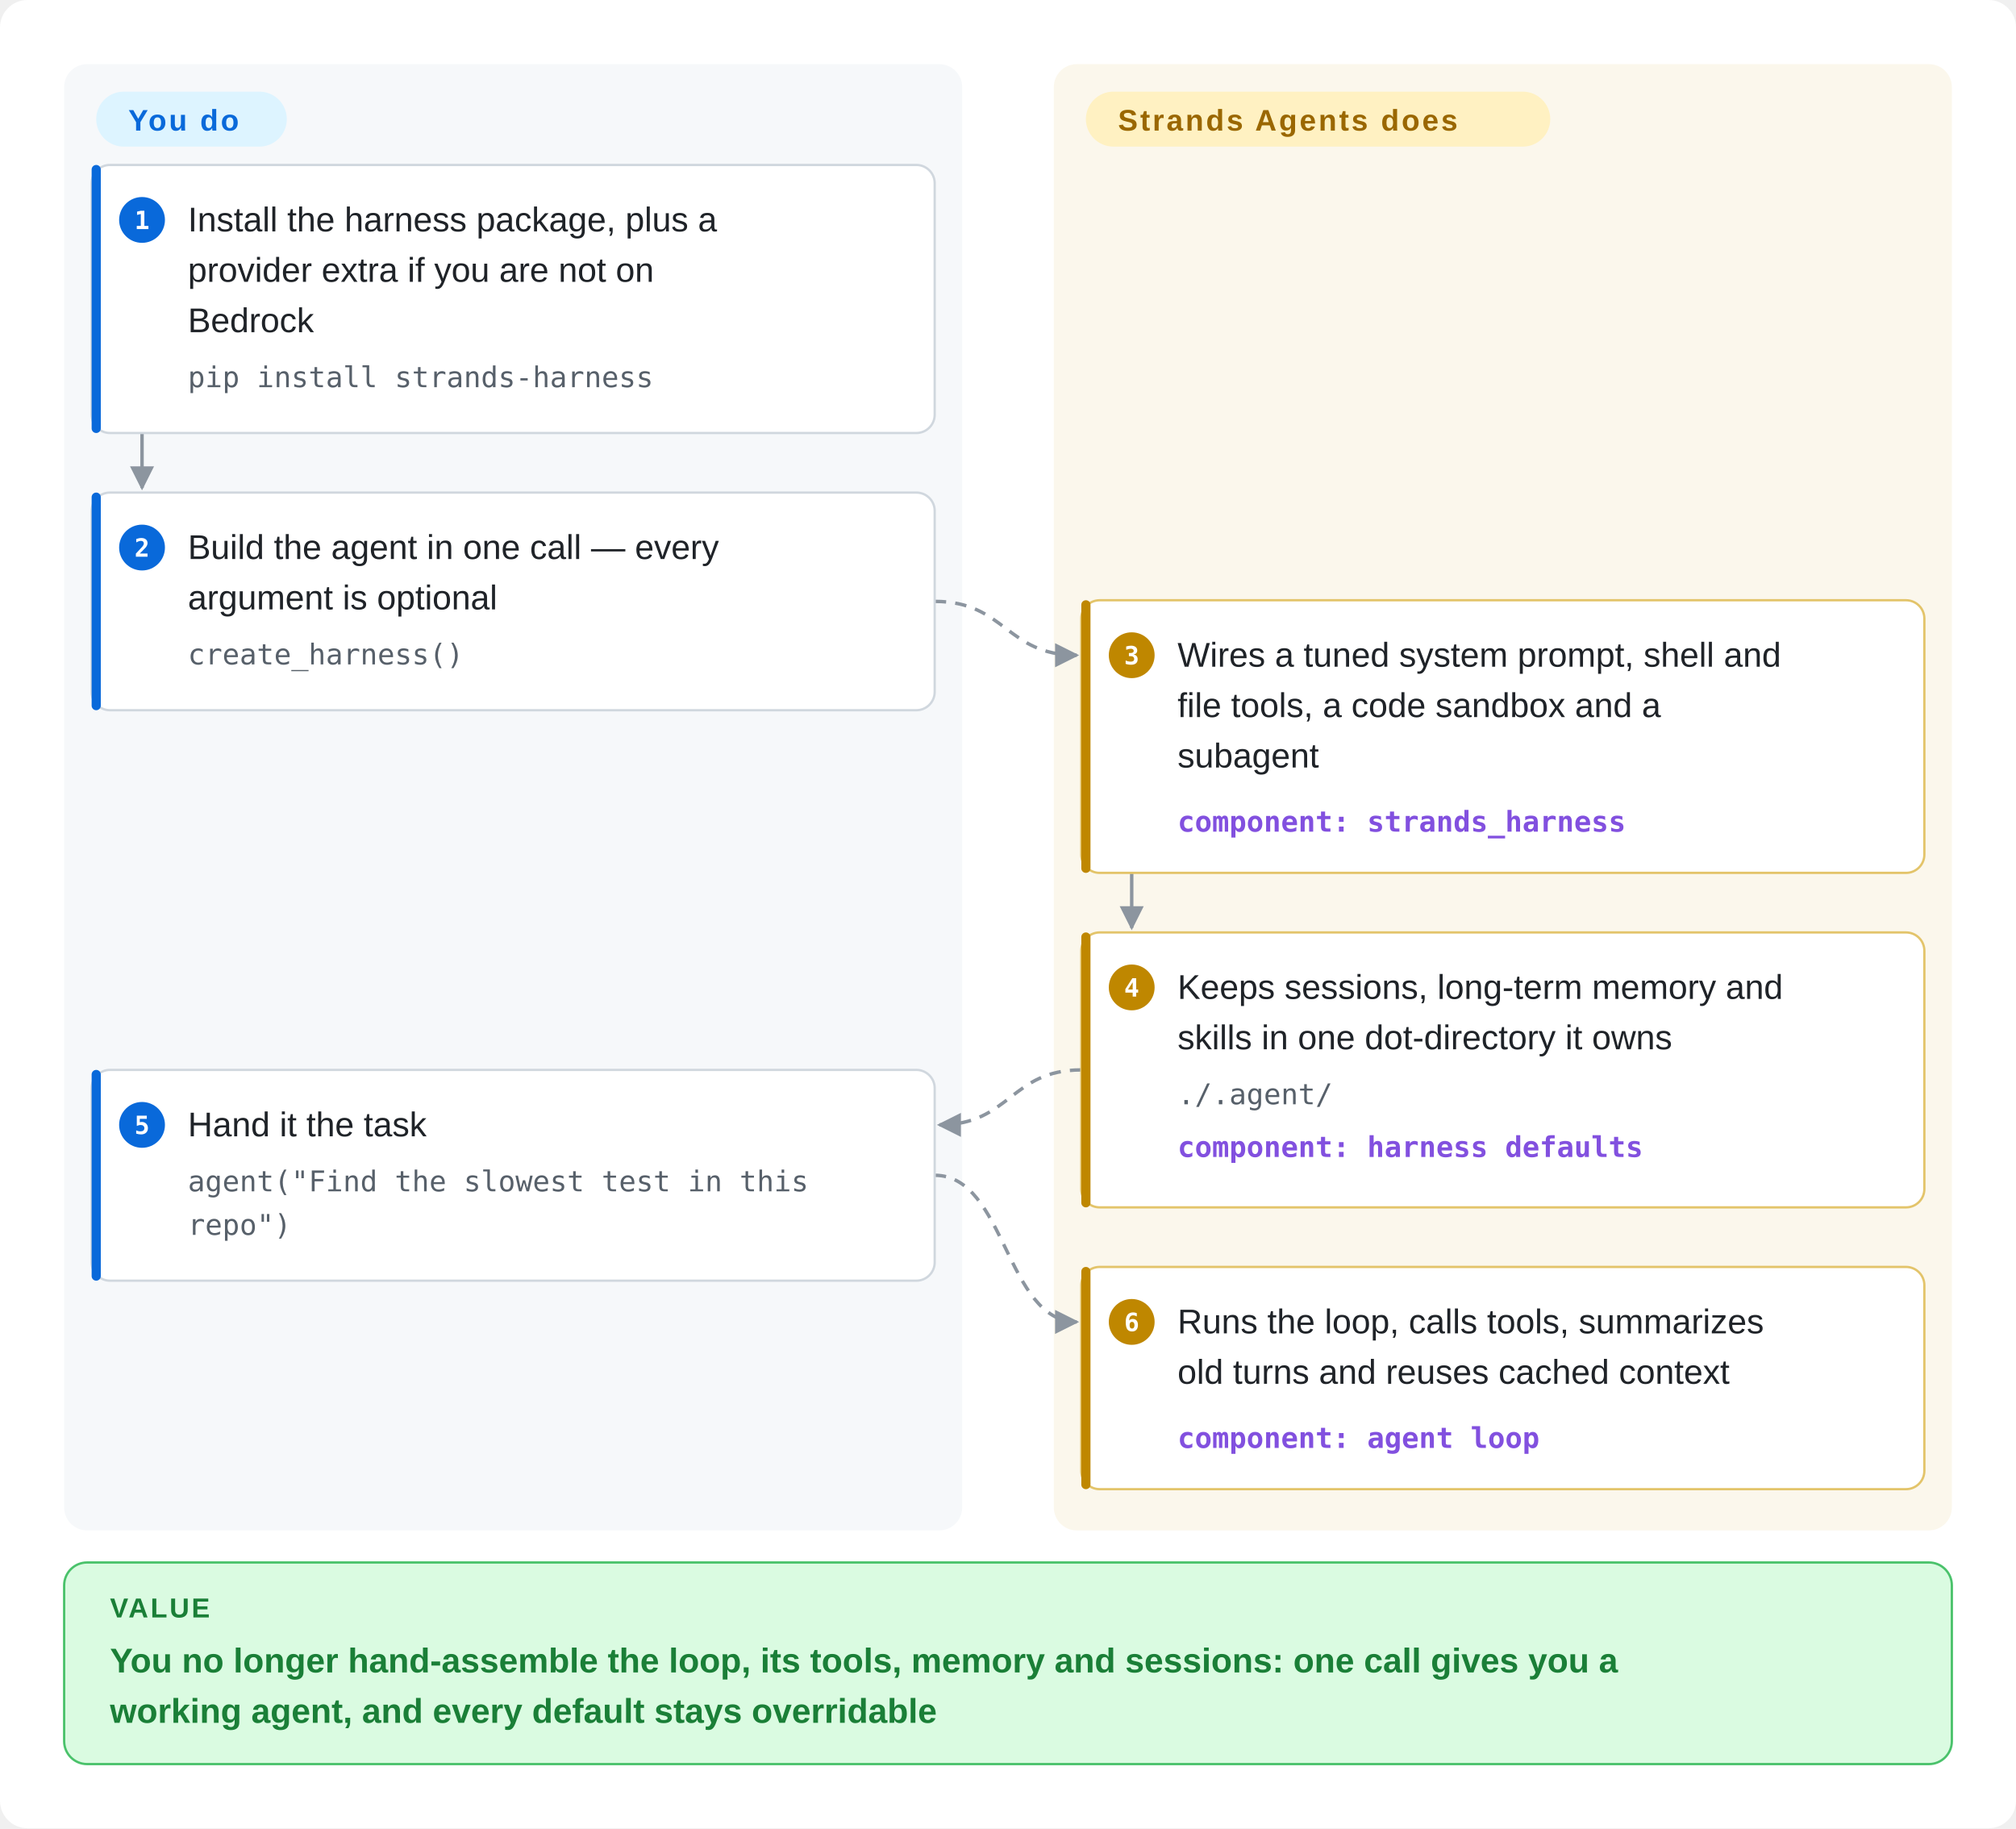
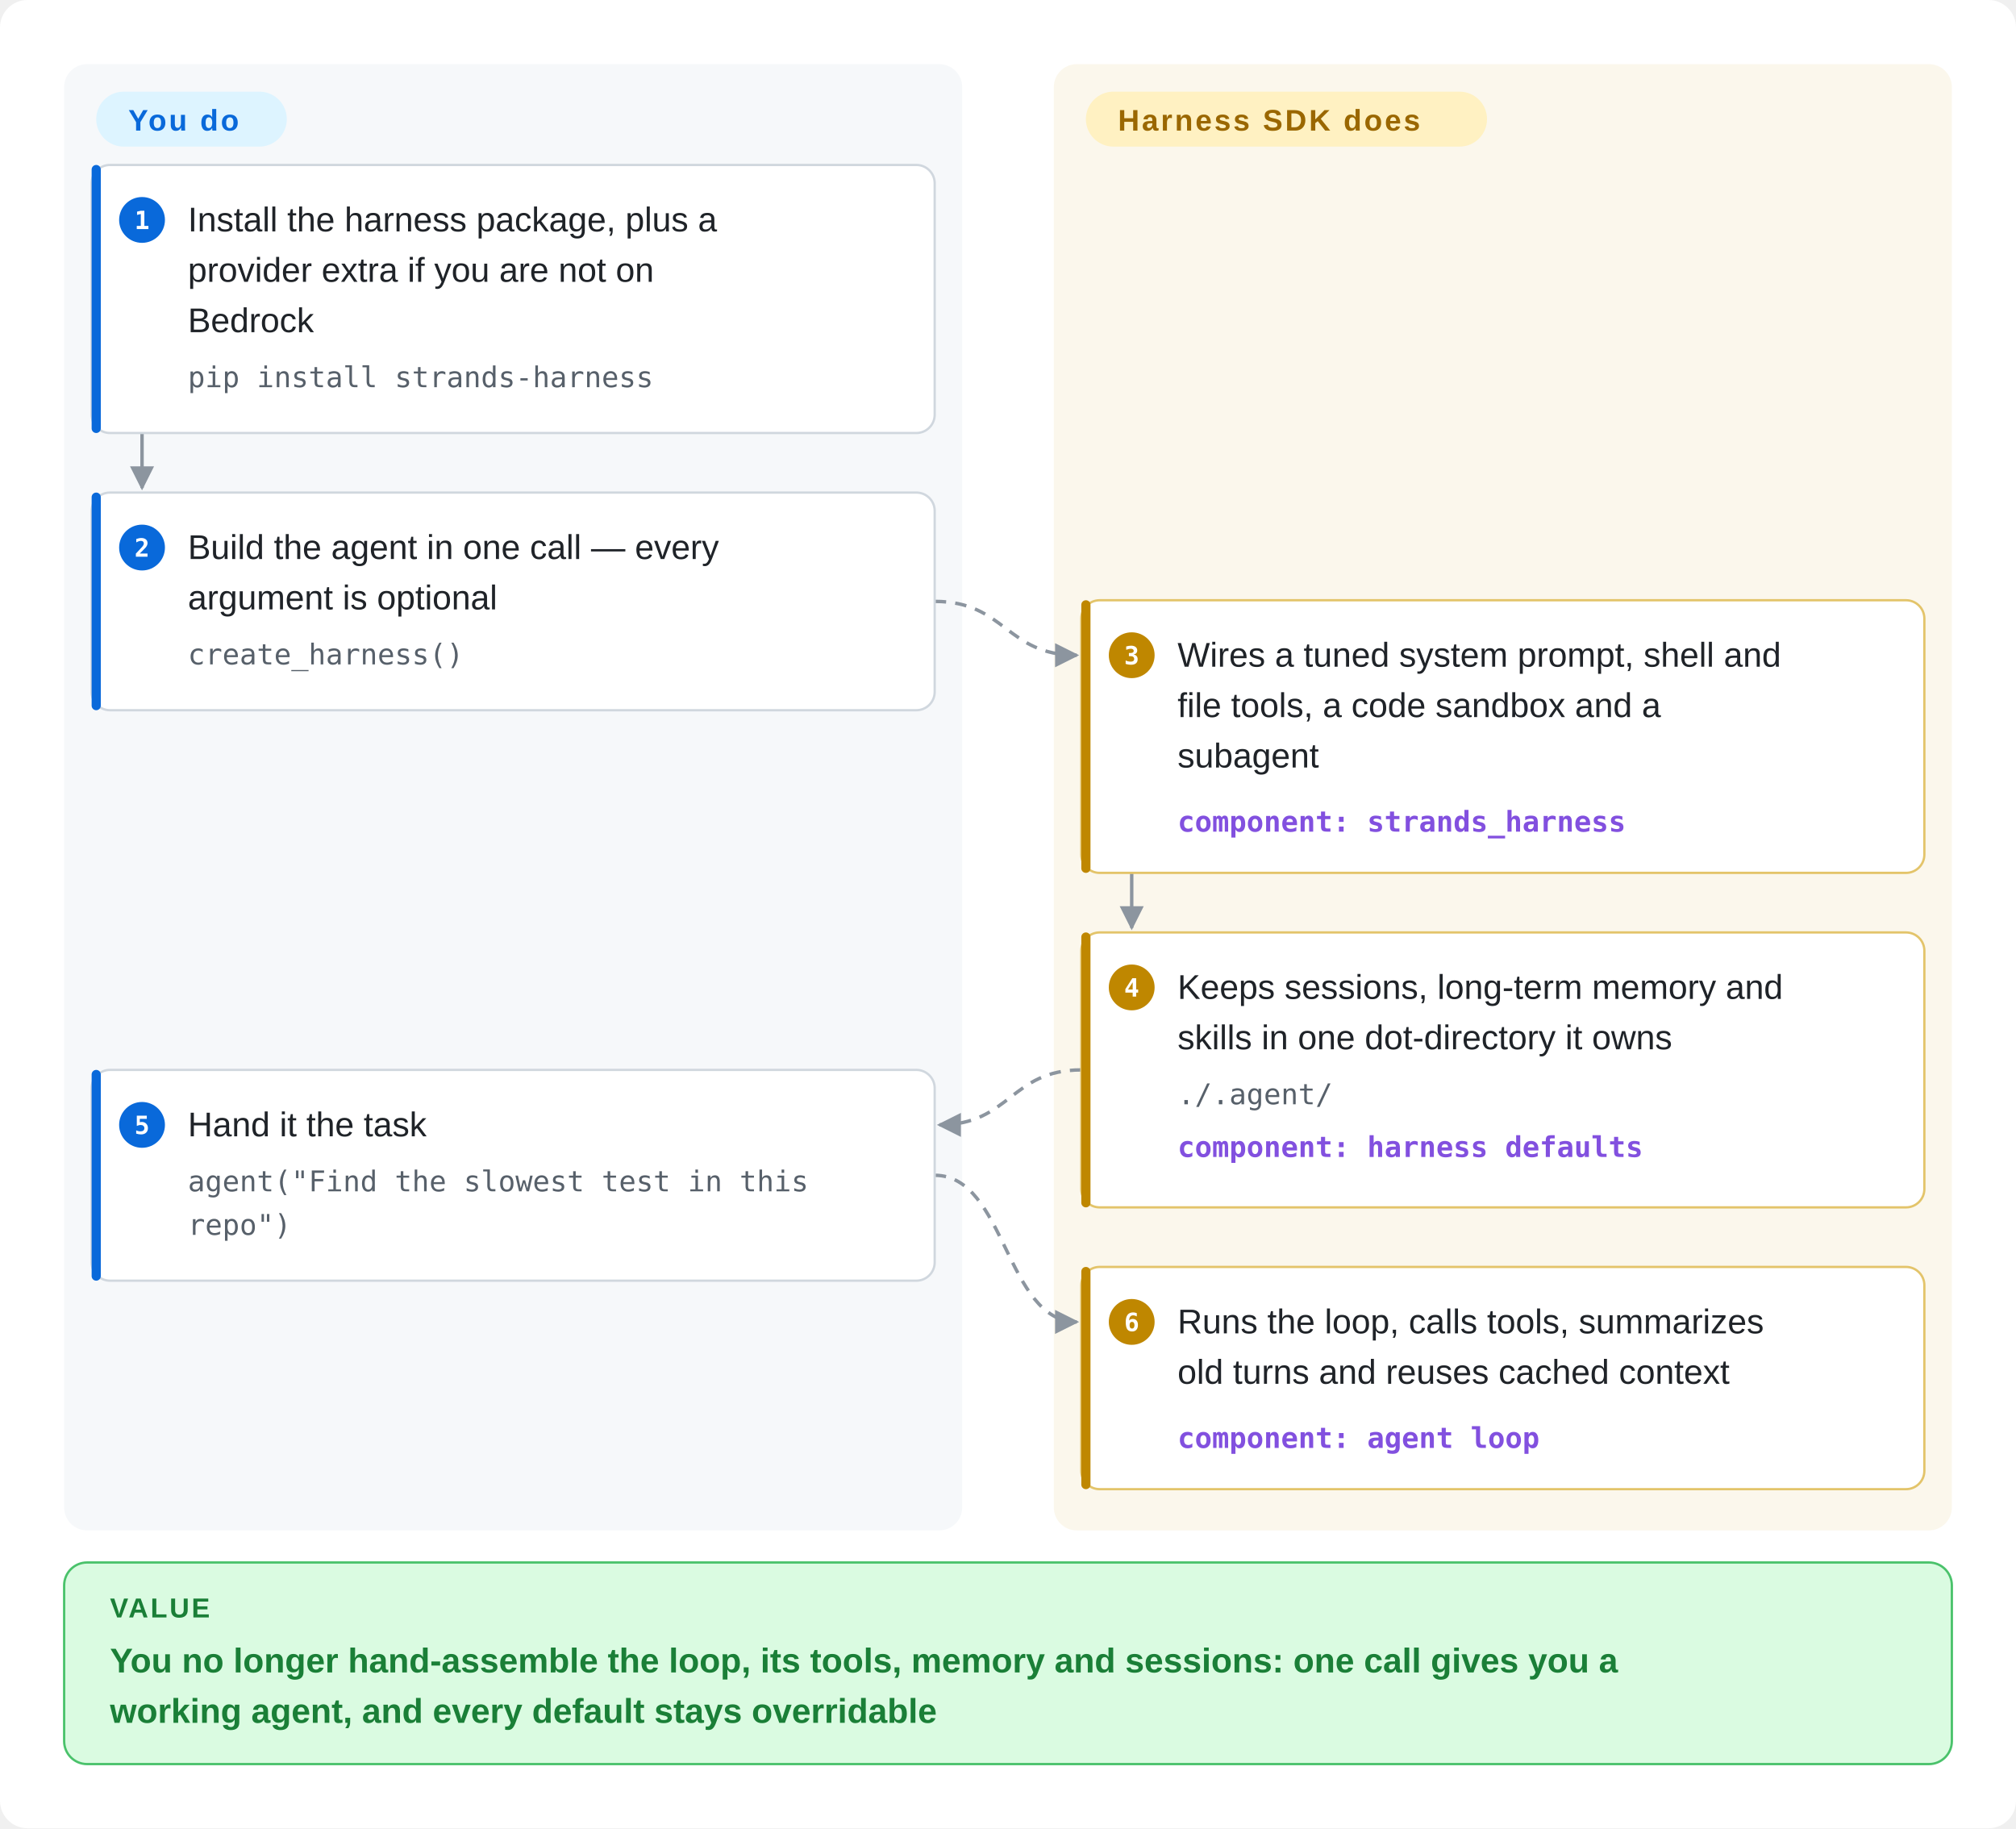
<svg xmlns="http://www.w3.org/2000/svg" width="880" height="798" viewBox="0 0 880 798" role="img">
  <style>
.bg{fill:#ffffff}.lane{fill:#f6f8fa}.laneT{fill:#fbf7ec}
.hdr{font:600 13px -apple-system,'Segoe UI','Helvetica Neue',Arial,sans-serif;letter-spacing:.08em}
.hY{fill:#0969da}.hT{fill:#9a6700}
.pillY{fill:#ddf4ff}.pillT{fill:#fff1c2}
.card{fill:#ffffff;stroke:#d0d7de;stroke-width:1}
.cardT{fill:#ffffff;stroke:#e3c46a;stroke-width:1}
.accY{fill:#0969da}.accT{fill:#bf8700}
.t{font:500 15px -apple-system,'Segoe UI','Helvetica Neue',Arial,sans-serif;fill:#1f2328}
.c{font:12.5px 'SF Mono',Menlo,Consolas,monospace;fill:#57606a}
.num{font:700 11px 'SF Mono',Menlo,Consolas,monospace;fill:#ffffff}
.edge{stroke:#8c959f;stroke-width:1.5;fill:none}
.hand{stroke:#8c959f;stroke-width:1.5;fill:none;stroke-dasharray:5 4}
.ah{fill:#8c959f}
.val{fill:#dafbe1;stroke:#4ac26b;stroke-width:1}
.valK{font:700 12px -apple-system,'Segoe UI','Helvetica Neue',Arial,sans-serif;fill:#1a7f37;letter-spacing:.08em}
.valT{font:600 15px -apple-system,'Segoe UI','Helvetica Neue',Arial,sans-serif;fill:#1a7f37}
@media (prefers-color-scheme: dark){
.bg{fill:#0d1117}.lane{fill:#161b22}.laneT{fill:#1c1a14}
.hY{fill:#58a6ff}.hT{fill:#d4a72c}.pillY{fill:#0c2d6b}.pillT{fill:#3b2e0a}
.card{fill:#0d1117;stroke:#30363d}.cardT{fill:#0d1117;stroke:#6e5a1f}
.accY{fill:#1f6feb}.accT{fill:#9e6a03}
.t{fill:#e6edf3}.c{fill:#8b949e}
.edge,.hand{stroke:#6e7681}.ah{fill:#6e7681}
.val{fill:#0f2d1a;stroke:#2ea043}.valK,.valT{fill:#3fb950}
}

.comp{font:600 12.5px 'SF Mono',Menlo,Consolas,monospace;fill:#8250df}
@media (prefers-color-scheme: dark){.comp{fill:#a371f7}}
</style>
  <defs>
    <marker id="a" viewBox="0 0 10 10" refX="9" refY="5" markerWidth="7" markerHeight="7" orient="auto-start-reverse">
      <path class="ah" d="M0,0 L10,5 L0,10 z" />
    </marker>
  </defs>
  <rect class="bg" width="880" height="798" rx="12" />
  <rect class="lane" x="28" y="28" width="392" height="640" rx="10" />
  <rect class="pillY" x="42" y="40" width="83.2" height="24" rx="12" />
  <text class="hdr hY" x="56" y="57">You do</text>
  <rect class="laneT" x="460" y="28" width="392" height="640" rx="10" />
-   <rect class="pillT" x="474" y="40" width="202.7" height="24" rx="12" />
-   <text class="hdr hT" x="488" y="57">Strands Agents does</text>
+   <rect class="pillT" x="474" y="40" width="175.1" height="24" rx="12" />
+   <text class="hdr hT" x="488" y="57">Harness SDK does</text>
  <path class="edge" d="M62,189 L62,213" marker-end="url(#a)" />
  <path class="hand" d="M408,262.5 C439.0,262.5 439.0,286 470,286" marker-end="url(#a)" />
  <path class="edge" d="M494,381 L494,405" marker-end="url(#a)" />
  <path class="hand" d="M472,467.0 C441.0,467.0 441.0,491 410,491" marker-end="url(#a)" />
  <path class="hand" d="M408,513.0 C439.0,513.0 439.0,577 470,577" marker-end="url(#a)" />
  <rect class="card" x="40" y="72" width="368" height="117" rx="8" />
  <rect class="accY" x="40" y="72" width="4" height="117" rx="2" />
  <circle class="accY" cx="62" cy="96" r="10" />
  <text class="num" x="62" y="100" text-anchor="middle">1</text>
  <text class="t" x="82" y="101">Install the harness package, plus a</text>
  <text class="t" x="82" y="123">provider extra if you are not on</text>
  <text class="t" x="82" y="145">Bedrock</text>
  <text class="c" x="82" y="169">pip install strands-harness</text>
  <rect class="card" x="40" y="215" width="368" height="95" rx="8" />
  <rect class="accY" x="40" y="215" width="4" height="95" rx="2" />
  <circle class="accY" cx="62" cy="239" r="10" />
  <text class="num" x="62" y="243" text-anchor="middle">2</text>
  <text class="t" x="82" y="244">Build the agent in one call — every</text>
  <text class="t" x="82" y="266">argument is optional</text>
  <text class="c" x="82" y="290">create_harness()</text>
  <rect class="cardT" x="472" y="262" width="368" height="119" rx="8" />
  <rect class="accT" x="472" y="262" width="4" height="119" rx="2" />
  <circle class="accT" cx="494" cy="286" r="10" />
  <text class="num" x="494" y="290" text-anchor="middle">3</text>
  <text class="t" x="514" y="291">Wires a tuned system prompt, shell and</text>
  <text class="t" x="514" y="313">file tools, a code sandbox and a</text>
  <text class="t" x="514" y="335">subagent</text>
  <text class="comp" x="514" y="363">component: strands_harness</text>
  <rect class="cardT" x="472" y="407" width="368" height="120" rx="8" />
  <rect class="accT" x="472" y="407" width="4" height="120" rx="2" />
  <circle class="accT" cx="494" cy="431" r="10" />
  <text class="num" x="494" y="435" text-anchor="middle">4</text>
  <text class="t" x="514" y="436">Keeps sessions, long-term memory and</text>
  <text class="t" x="514" y="458">skills in one dot-directory it owns</text>
  <text class="c" x="514" y="482">./.agent/</text>
  <text class="comp" x="514" y="505">component: harness defaults</text>
  <rect class="card" x="40" y="467" width="368" height="92" rx="8" />
  <rect class="accY" x="40" y="467" width="4" height="92" rx="2" />
  <circle class="accY" cx="62" cy="491" r="10" />
  <text class="num" x="62" y="495" text-anchor="middle">5</text>
  <text class="t" x="82" y="496">Hand it the task</text>
  <text class="c" x="82" y="520">agent("Find the slowest test in this</text>
  <text class="c" x="82" y="539">repo")</text>
  <rect class="cardT" x="472" y="553" width="368" height="97" rx="8" />
  <rect class="accT" x="472" y="553" width="4" height="97" rx="2" />
  <circle class="accT" cx="494" cy="577" r="10" />
  <text class="num" x="494" y="581" text-anchor="middle">6</text>
  <text class="t" x="514" y="582">Runs the loop, calls tools, summarizes</text>
  <text class="t" x="514" y="604">old turns and reuses cached context</text>
  <text class="comp" x="514" y="632">component: agent loop</text>
  <rect class="val" x="28" y="682" width="824" height="88" rx="10" />
  <text class="valK" x="48" y="706">VALUE</text>
  <text class="valT" x="48" y="730">You no longer hand-assemble the loop, its tools, memory and sessions: one call gives you a</text>
  <text class="valT" x="48" y="752">working agent, and every default stays overridable</text>
</svg>
